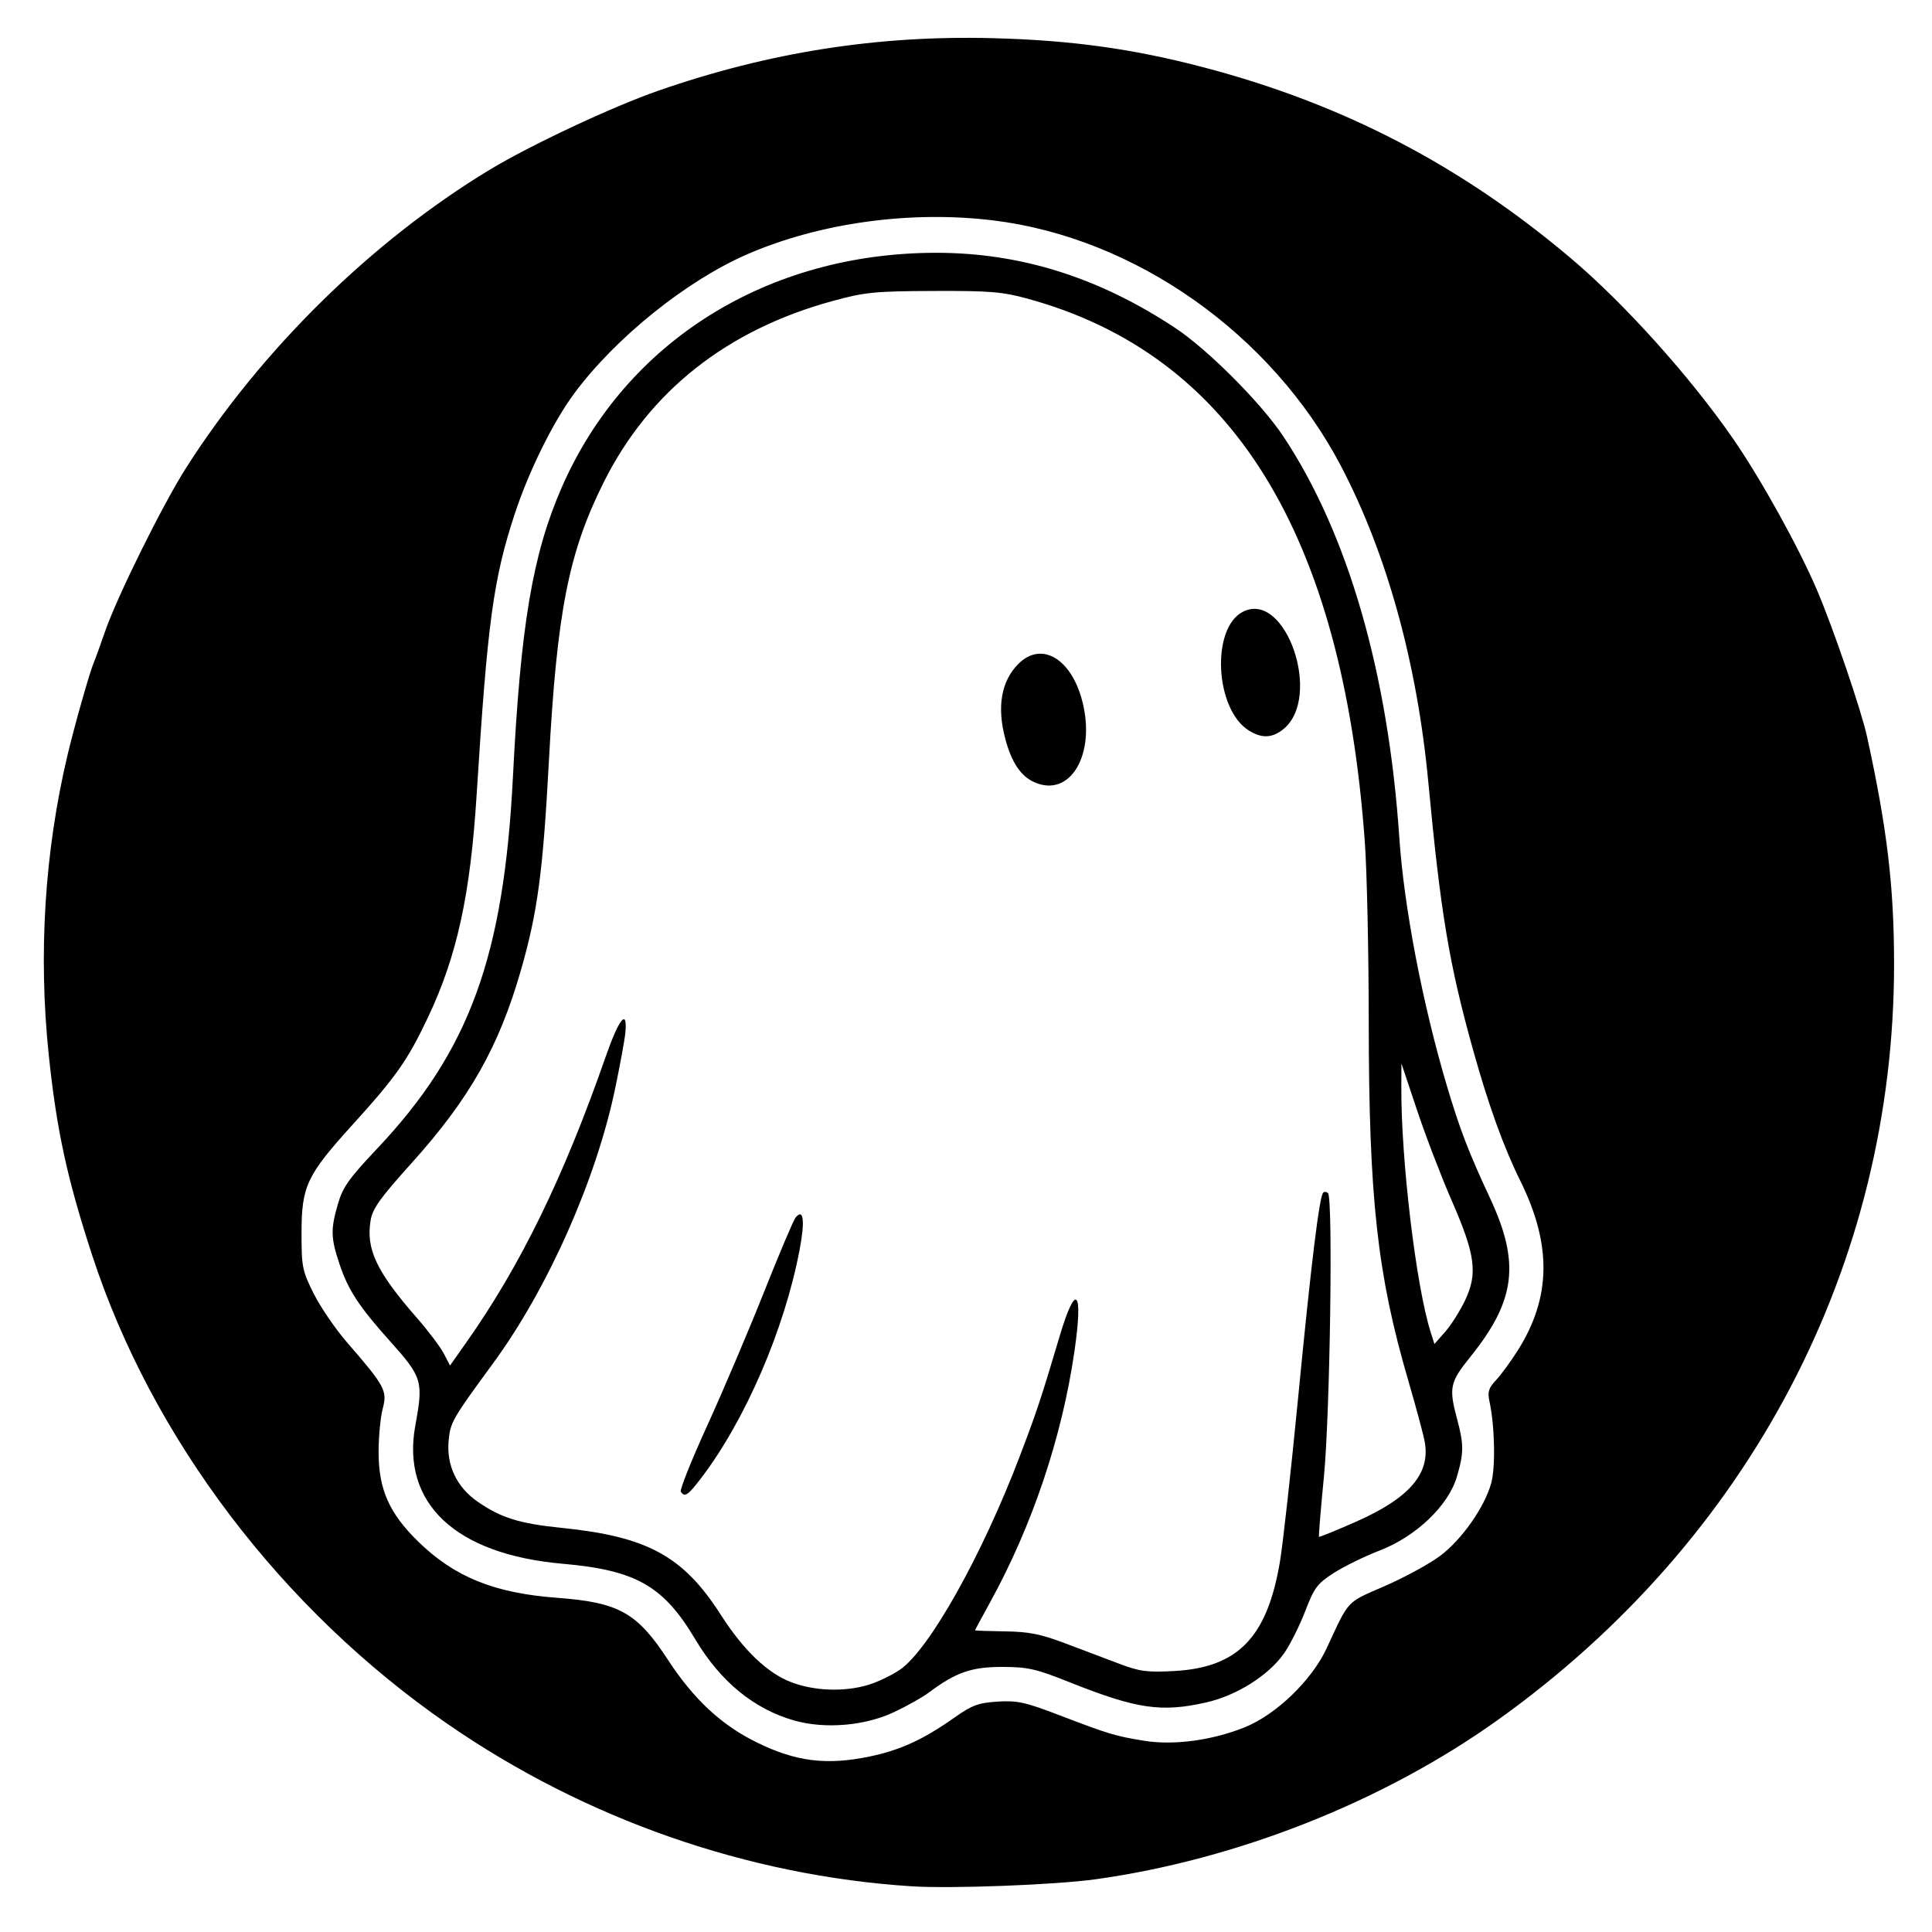
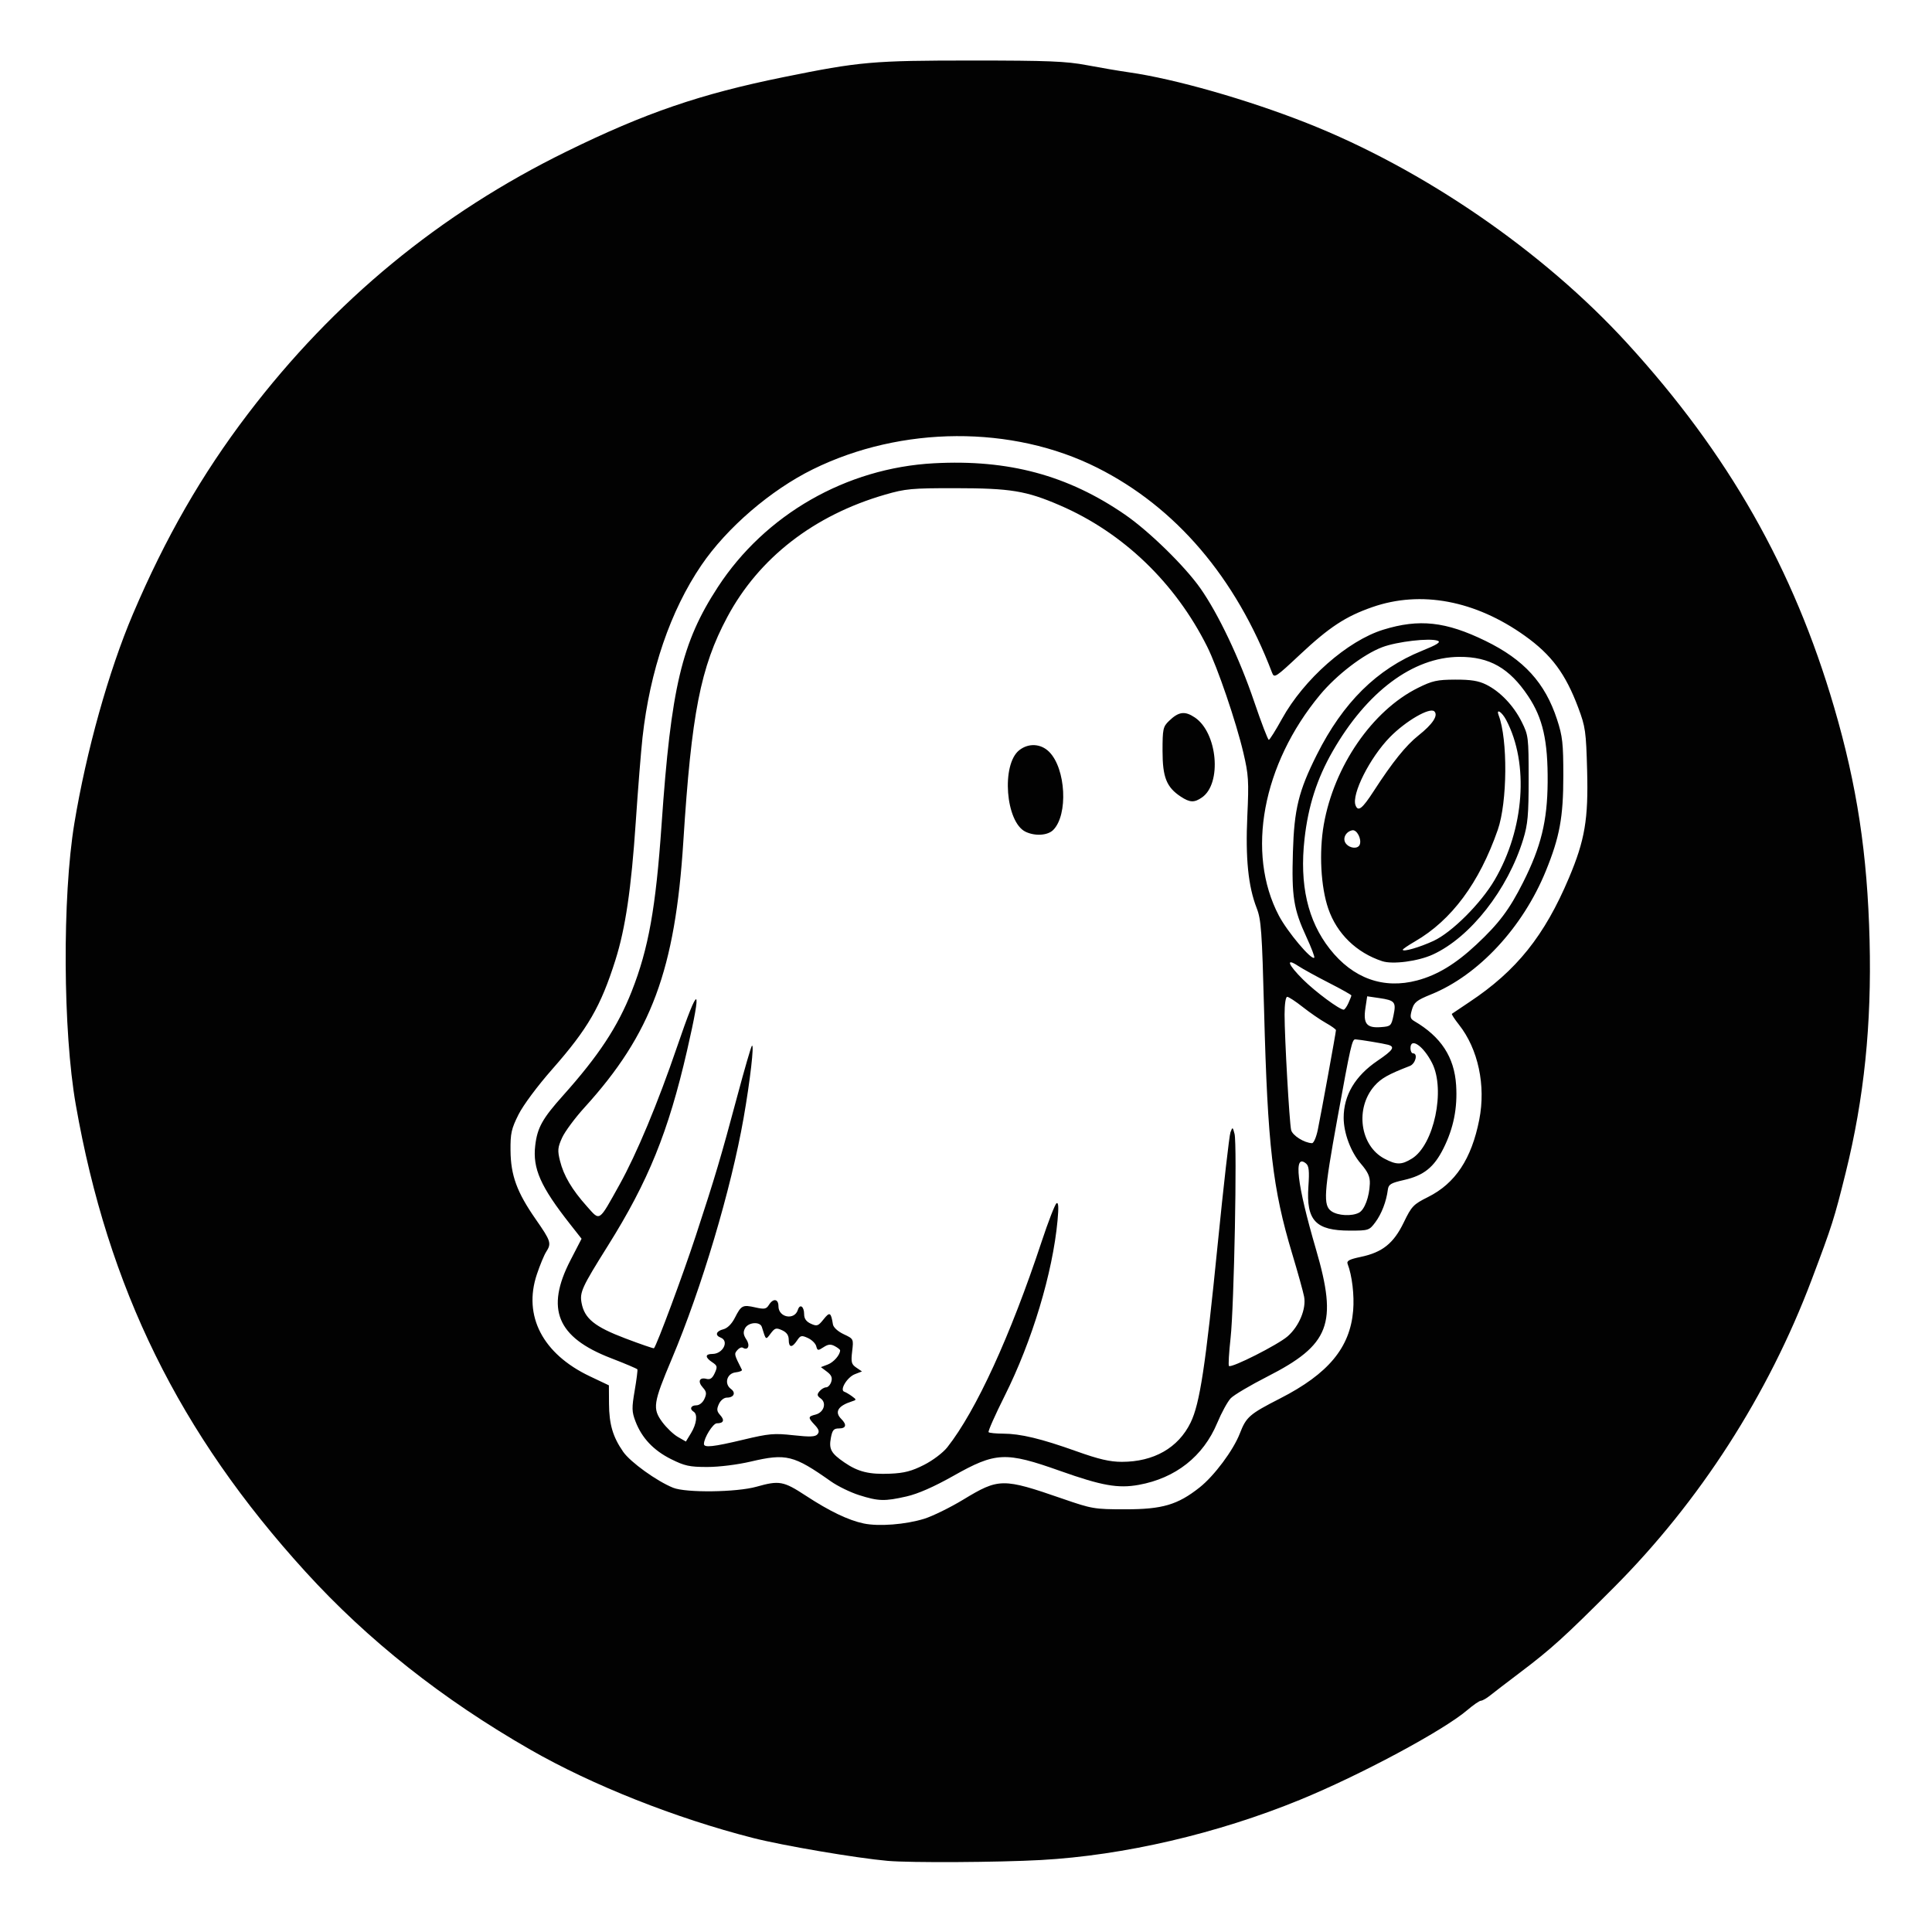
- <svg xmlns="http://www.w3.org/2000/svg" version="1.1" id="svg1" width="535" height="535" viewBox="0 0 535 535">
+ <svg xmlns="http://www.w3.org/2000/svg" version="1.1" id="svg1" width="752" height="752" viewBox="0 0 752 752">
  <defs id="defs1" />
  <g id="g1">
    <g id="g2">
-       <path style="fill:#010101" d="M 252.5,522.348 C 206.969,519.426 162.106,503.746 124,477.436 77.997,445.673 42.112,398.361 25.522,347.599 18.594,326.402 15.67,312.913 13.5,292.143 10.576,264.161 12.357,235.784 18.718,209 c 1.904,-8.019 6.103,-22.802 7.242,-25.5 0.464,-1.1 1.851,-4.925 3.082,-8.5 3.344,-9.715 15.996,-35.272 22.525,-45.5 C 72.51,96.689 102.938,66.805 135.5,47.067 146.771,40.235 169.56,29.546 182.315,25.11 212.939,14.458 243.087,9.729 275,10.571 c 21.787,0.575 38.781,2.936 58.5,8.127 38.502,10.136 71.093,27.106 101.58,52.891 14.778,12.499 32.961,32.737 44.843,49.91 7.675,11.093 18.172,30.038 23.271,42 4.496,10.546 12.213,33.161 13.821,40.5 5.563,25.392 7.486,41.585 7.483,63 -0.014,83.266 -39.916,159.38 -109.705,209.267 -31.598,22.587 -72.173,38.664 -111.384,44.132 -11.114,1.55 -39.934,2.653 -50.909,1.949 z m -11.767,-35.928 c 8.493,-1.754 14.908,-4.69 23.526,-10.766 4.941,-3.484 6.645,-4.116 12,-4.454 5.46,-0.344 7.618,0.134 17.241,3.82 13.539,5.186 15.389,5.743 23.364,7.028 8.175,1.318 18.73,-0.094 27.775,-3.715 8.678,-3.474 18.6,-13.018 22.698,-21.834 6.385,-13.737 5.304,-12.578 16.163,-17.314 5.5,-2.398 12.4,-6.165 15.333,-8.369 5.97,-4.487 12.229,-13.399 14.098,-20.074 1.23,-4.392 0.997,-15.858 -0.458,-22.56 -0.596,-2.745 -0.286,-3.779 1.796,-6 1.384,-1.476 4.086,-5.165 6.004,-8.199 9.272,-14.662 9.498,-29.257 0.727,-46.984 -4.602,-9.302 -8.777,-20.855 -13.011,-36 -6.694,-23.949 -9.024,-37.858 -12.478,-74.5 -3.104,-32.934 -11.494,-63.27 -24.189,-87.464 C 352.158,92.514 314.367,65.826 275.026,61.032 c -22.901,-2.79 -47.976,0.659 -68.061,9.363 -16.806,7.283 -36.484,23.096 -47.911,38.5 -5.918,7.978 -12.662,21.65 -16.582,33.62 -5.879,17.947 -7.501,29.94 -10.478,77.484 -1.741,27.8 -5.428,44.698 -13.458,61.678 -5.621,11.884 -8.854,16.491 -20.891,29.758 C 84.901,325.482 83.5,328.461 83.5,341.5 c 0,9.377 0.212,10.422 3.399,16.774 1.87,3.726 6.027,9.801 9.24,13.5 10.448,12.032 11.169,13.369 9.848,18.275 -0.63,2.338 -1.145,7.778 -1.145,12.089 0,10.266 2.93,16.893 10.921,24.703 10.091,9.863 21.073,14.316 38.507,15.614 17.125,1.275 22.156,4.092 30.709,17.194 7.099,10.875 14.719,17.976 24.445,22.782 10.88,5.376 19.365,6.457 31.309,3.99 z m -20.709,-9.959 C 208.877,473.334 199.509,465.672 192.563,454 c -8.847,-14.867 -16.422,-19.187 -36.779,-20.975 -29.664,-2.606 -44.715,-16.735 -40.778,-38.277 2.259,-12.362 1.965,-13.333 -7.113,-23.477 -8.466,-9.46 -11.441,-13.994 -13.825,-21.072 -2.485,-7.376 -2.551,-9.725 -0.475,-16.866 1.332,-4.583 3.099,-7.07 10.844,-15.264 25.552,-27.036 35.087,-53.168 37.608,-103.069 2.115,-41.869 5.441,-61.571 13.511,-80.037 17.651,-40.387 56.927,-64.974 103.768,-64.96 23.318,0.007 44.941,6.81 66.084,20.791 9.046,5.981 23.838,20.814 29.976,30.058 17.891,26.944 29.031,65.504 32.11,111.148 1.288,19.1 6.404,45.839 13.086,68.398 3.608,12.181 6.064,18.589 12.01,31.333 8.428,18.063 7.137,28.416 -5.495,44.085 -5.611,6.959 -5.928,8.48 -3.592,17.184 1.881,7.007 1.867,9.402 -0.094,16.005 -2.368,7.975 -11.326,16.503 -21.406,20.378 -4.125,1.586 -9.811,4.369 -12.636,6.184 -4.602,2.958 -5.428,4.062 -7.946,10.616 -1.546,4.024 -4.167,9.254 -5.826,11.624 -4.291,6.131 -13.082,11.688 -21.531,13.609 -12.501,2.843 -19.284,1.838 -38.018,-5.633 -9.204,-3.671 -11.419,-4.172 -18.5,-4.186 -8.496,-0.017 -12.887,1.513 -20.3,7.071 -1.791,1.343 -6.178,3.809 -9.751,5.48 -8.054,3.769 -18.993,4.689 -27.469,2.312 z m 20.414,-9.893 c 2.616,-0.787 6.592,-2.7 8.836,-4.25 8.089,-5.588 22.754,-31.777 33.217,-59.319 4.654,-12.249 5.752,-15.563 11.015,-33.223 4.438,-14.894 6.502,-12.629 4.026,4.42 -3.47,23.897 -11.713,48.388 -23.458,69.692 -2.24,4.064 -4.073,7.469 -4.073,7.568 0,0.099 3.712,0.231 8.25,0.293 6.672,0.092 9.876,0.728 16.75,3.323 4.675,1.765 11.425,4.316 15,5.669 5.608,2.122 7.683,2.396 15.12,1.992 17.703,-0.961 25.793,-9.325 29.319,-30.311 0.825,-4.908 3.09,-25.348 5.035,-45.423 3.579,-36.944 5.869,-55.677 6.939,-56.747 0.323,-0.323 0.924,-0.249 1.337,0.165 1.416,1.419 0.549,61.306 -1.137,78.5 -0.885,9.03 -1.498,16.522 -1.361,16.649 0.137,0.127 4.724,-1.744 10.195,-4.157 14.876,-6.562 20.715,-13.368 19.066,-22.225 -0.377,-2.027 -2.435,-9.674 -4.572,-16.994 -8.582,-29.391 -10.89,-50.424 -10.919,-99.503 -0.011,-19.147 -0.497,-41.422 -1.08,-49.5 C 371.766,147.618 341.097,98.192 284.566,82.709 277.57,80.793 274.111,80.51 258.5,80.572 c -16.247,0.065 -18.953,0.331 -27.783,2.735 -29.402,8.004 -50.905,24.996 -63.517,50.193 -9.755,19.489 -12.992,35.98 -15.216,77.5 -1.629,30.41 -3.117,41.544 -7.685,57.5 -6.101,21.309 -14.236,35.699 -30.221,53.459 -8.938,9.931 -10.931,12.727 -11.47,16.092 -1.27,7.944 1.704,14.165 12.883,26.949 3.126,3.575 6.458,7.993 7.404,9.819 l 1.719,3.319 4.443,-6.294 c 15.075,-21.355 27.023,-45.839 38.671,-79.247 3.701,-10.616 6.097,-13.521 5.44,-6.597 -0.182,1.925 -1.459,8.9 -2.837,15.5 -5.272,25.25 -18.674,55.405 -33.776,76 -11.261,15.356 -11.834,16.349 -12.312,21.318 -0.669,6.963 2.215,13.025 8.134,17.098 6.416,4.414 11.501,5.993 23.093,7.168 23.824,2.416 33.697,7.797 44.111,24.044 6.309,9.843 12.884,16.147 19.48,18.68 6.429,2.468 14.721,2.763 21.376,0.76 z m -51.91,-53.522 c -0.324,-0.525 2.963,-8.737 7.304,-18.25 4.342,-9.513 11.383,-26.071 15.648,-36.796 4.265,-10.725 8.222,-20.082 8.794,-20.792 2.228,-2.769 2.688,0.764 1.154,8.857 -4.17,21.994 -14.987,47.098 -27.226,63.186 -3.688,4.847 -4.634,5.48 -5.674,3.796 z M 286.452,216.617 c -3.788,-1.678 -6.324,-5.458 -8.077,-12.039 -2.366,-8.884 -1.119,-15.988 3.641,-20.749 6.358,-6.358 14.638,-1.507 17.695,10.366 3.794,14.737 -3.348,26.813 -13.26,22.422 z m 59.379,-14.325 c -9.381,-5.82 -10.533,-28.292 -1.684,-32.868 11.921,-6.165 22.2,23.865 11.145,32.561 -3.09,2.431 -5.892,2.521 -9.461,0.307 z m 59.849,157.84 c 3.575,-7.457 2.877,-12.681 -3.71,-27.738 C 399.11,325.852 394.814,314.65 392.425,307.5 l -4.345,-13 -0.031,6.5 c -0.097,20.178 4.077,55.107 8.107,67.836 l 1.056,3.336 2.948,-3.336 c 1.621,-1.835 4.106,-5.751 5.522,-8.704 z" id="path2" />
+       <path style="fill:#020202" d="m 345.5,724.312 c -12.127,-1.067 -40.759,-5.935 -52.407,-8.91 -30.187,-7.711 -62.592,-20.564 -86.692,-34.385 C 172.161,661.381 143.234,638.489 118.913,611.781 69.792,557.841 42.02,501.381 29.498,430 24.482,401.409 24.215,349.134 28.938,320.5 33.573,292.4 42.327,261.116 51.743,239 64.386,209.302 78.54,184.666 96.505,161.087 130.102,116.99 171.18,83.161 220.5,58.973 251.18,43.926 272.534,36.609 305,30.017 c 29.705,-6.031 34.598,-6.461 73.5,-6.458 29.499,0.003 36.493,0.286 44.5,1.802 5.225,0.989 12.65,2.249 16.5,2.8 17.785,2.542 45.968,10.579 69.069,19.697 C 554.023,65.796 600.566,97.762 633.266,133.5 c 39.478,43.146 64.831,87.733 80.651,141.838 8.897,30.429 12.94,57.015 13.788,90.662 0.827,32.827 -2.125,61.512 -9.313,90.5 -4.436,17.887 -5.243,20.428 -13.189,41.5 -16.948,44.945 -43.596,86.393 -77.185,120.053 -19.141,19.181 -24.216,23.777 -36.518,33.069 -4.95,3.739 -10.125,7.706 -11.5,8.816 -1.375,1.11 -2.982,2.028 -3.57,2.04 -0.589,0.012 -2.976,1.654 -5.305,3.647 -9.298,7.959 -41.636,25.299 -65.111,34.913 -32.25,13.208 -68.577,21.654 -100.831,23.443 -16.621,0.922 -50.81,1.111 -59.682,0.331 z m 14.24,-133.154 c 3.261,-1.015 10.097,-4.37 15.19,-7.455 13.874,-8.404 15.334,-8.419 38.571,-0.384 11.577,4.003 12.44,4.15 24.5,4.153 14.438,0.004 20.361,-1.738 28.924,-8.507 5.683,-4.492 13.111,-14.449 15.64,-20.966 2.528,-6.514 3.72,-7.552 15.735,-13.697 18.737,-9.584 27.185,-19.748 28.393,-34.162 0.499,-5.948 -0.413,-13.646 -2.153,-18.181 -0.46,-1.199 0.661,-1.798 5.108,-2.731 8.424,-1.767 12.802,-5.27 16.728,-13.388 3.072,-6.351 3.751,-7.063 9.448,-9.91 10.64,-5.317 16.94,-14.821 19.949,-30.096 2.623,-13.316 -0.421,-27.552 -7.914,-37.014 -1.704,-2.152 -2.932,-4.047 -2.728,-4.212 0.204,-0.164 3.296,-2.243 6.871,-4.619 18.273,-12.144 29.174,-25.75 38.688,-48.288 6.196,-14.678 7.582,-22.845 7.076,-41.702 -0.411,-15.328 -0.657,-17.071 -3.455,-24.535 -4.97,-13.256 -10.417,-20.587 -20.806,-28.001 -19.277,-13.756 -40.443,-17.737 -59.337,-11.159 -10.405,3.622 -16.754,7.789 -28.169,18.488 -9.536,8.938 -10.027,9.256 -10.873,7.034 -14.089,-37.019 -37.447,-64.401 -68.053,-79.779 -33.05,-16.606 -76.18,-16.369 -110.659,0.608 -16.46,8.105 -33.536,22.801 -43.44,37.385 -12.044,17.736 -19.987,40.979 -22.882,66.958 -0.582,5.225 -1.769,20.075 -2.638,33 -1.743,25.933 -4.014,41.347 -7.91,53.679 -5.705,18.059 -10.718,26.727 -24.541,42.436 -5.823,6.617 -11.348,14.041 -13.193,17.728 -2.772,5.539 -3.165,7.313 -3.099,14 0.094,9.678 2.494,16.218 9.802,26.718 5.939,8.532 6.212,9.386 4.064,12.724 -0.784,1.218 -2.407,5.14 -3.606,8.715 -5.426,16.173 2.258,30.982 20.596,39.691 l 7.436,3.531 0.044,7.139 c 0.049,8.033 1.485,12.908 5.51,18.716 2.794,4.031 13.064,11.43 19.446,14.009 5.007,2.023 24.72,1.776 32.46,-0.406 8.857,-2.497 10.488,-2.201 19.162,3.477 9.265,6.065 16.562,9.57 22.555,10.833 5.84,1.231 16.347,0.414 23.563,-1.832 z m -25.381,-9.217 c -3.378,-1.071 -8.328,-3.49 -11,-5.377 -14.422,-10.181 -17.356,-10.905 -31.098,-7.679 C 287.054,570.107 279.89,571 275.286,571 c -6.892,0 -8.796,-0.414 -14.112,-3.071 -6.821,-3.408 -11.359,-8.227 -13.822,-14.677 -1.443,-3.778 -1.478,-5.169 -0.308,-12.012 0.728,-4.257 1.199,-7.965 1.046,-8.24 -0.153,-0.275 -4.808,-2.248 -10.346,-4.385 -20.937,-8.079 -25.494,-19.129 -15.704,-38.081 l 4.326,-8.374 -4.433,-5.634 c -11.55,-14.678 -14.664,-21.706 -13.6,-30.692 0.817,-6.897 2.8,-10.456 10.822,-19.419 13.84,-15.464 21.306,-26.797 26.74,-40.588 6.526,-16.565 9.368,-32.435 11.607,-64.827 3.697,-53.467 7.826,-70.897 21.909,-92.49 18.437,-28.27 50.002,-46.358 84.089,-48.187 29.021,-1.558 52.094,4.642 74.383,19.985 9.363,6.445 23.311,20.079 29.355,28.692 6.982,9.95 15.212,27.276 20.871,43.937 2.814,8.284 5.403,15.05 5.754,15.033 0.35,-0.016 2.652,-3.68 5.115,-8.143 8.534,-15.463 25.535,-30.435 39.434,-34.728 13.983,-4.319 24.341,-3.185 39.791,4.356 14.986,7.314 23.179,16.308 27.849,30.57 2.141,6.537 2.448,9.293 2.448,21.975 0,16.066 -1.42,23.788 -6.806,37 -8.979,22.027 -26.225,40.581 -44.664,48.05 -5.638,2.284 -6.637,3.083 -7.465,5.969 -0.803,2.801 -0.662,3.504 0.884,4.407 10.44,6.097 15.623,14.021 16.325,24.958 0.571,8.899 -1,16.746 -4.924,24.599 -3.694,7.393 -7.669,10.569 -15.422,12.324 -5.075,1.149 -5.972,1.691 -6.234,3.767 -0.576,4.567 -2.442,9.426 -4.869,12.676 -2.361,3.162 -2.63,3.25 -9.926,3.25 -13.318,0 -17.031,-3.951 -16.126,-17.159 0.414,-6.035 0.211,-8.025 -0.913,-8.957 -4.99,-4.142 -3.601,7.849 3.872,33.419 8.485,29.034 5.401,37.098 -18.937,49.506 -6.616,3.373 -13.023,7.166 -14.238,8.428 -1.215,1.263 -3.586,5.593 -5.269,9.623 -5.43,13.007 -16.184,21.492 -30.538,24.095 -8.04,1.458 -14.366,0.338 -30.572,-5.411 -21.344,-7.572 -25.084,-7.396 -41.671,1.953 -7.541,4.25 -13.712,6.959 -18.162,7.971 -8.532,1.941 -10.919,1.873 -18.486,-0.526 z m 25.27,-11.739 c 3.485,-1.767 7.42,-4.746 9.121,-6.905 11.187,-14.198 24.546,-43.335 36.696,-80.037 2.593,-7.832 5.199,-14.54 5.792,-14.907 0.757,-0.468 0.874,1.536 0.392,6.724 -1.895,20.393 -9.887,46.899 -20.574,68.242 -3.744,7.477 -6.564,13.84 -6.265,14.138 0.299,0.299 2.831,0.553 5.626,0.564 6.826,0.028 14.792,1.941 28.583,6.865 8.701,3.106 12.993,4.107 17.635,4.11 12.445,0.009 21.997,-5.436 26.788,-15.271 3.601,-7.393 5.798,-21.862 10.558,-69.529 2.268,-22.718 4.502,-42.293 4.964,-43.5 0.808,-2.113 0.868,-2.088 1.582,0.659 1.052,4.046 -0.174,67.076 -1.546,79.481 -0.629,5.684 -0.913,10.566 -0.632,10.847 0.926,0.926 19.109,-8.267 22.854,-11.555 4.48,-3.933 7.288,-10.7 6.401,-15.425 -0.349,-1.861 -2.436,-9.371 -4.637,-16.689 -7.633,-25.375 -9.557,-42.002 -10.937,-94.513 -0.814,-30.969 -1.145,-35.576 -2.872,-40 -3.309,-8.475 -4.419,-19.392 -3.655,-35.936 0.627,-13.576 0.475,-16.003 -1.539,-24.564 -2.837,-12.061 -10.068,-33.264 -14.089,-41.308 -12.44,-24.889 -32.797,-44.414 -57.352,-55.005 -13.123,-5.661 -19.151,-6.649 -40.662,-6.669 -17.02,-0.016 -19.399,0.203 -27.4,2.522 -27.663,8.017 -49.094,24.649 -61.378,47.637 -10.427,19.513 -13.94,37.443 -17.107,87.324 -3.174,49.994 -12.441,74.948 -38.455,103.556 -3.723,4.094 -7.655,9.403 -8.737,11.797 -1.717,3.798 -1.821,4.946 -0.81,9 1.435,5.753 4.619,11.147 10.42,17.646 5.265,5.9 4.503,6.402 12.762,-8.425 6.642,-11.925 14.928,-31.774 22.366,-53.575 8.599,-25.205 9.912,-24.723 3.9,1.432 -7.276,31.653 -15.06,50.836 -30.84,76.002 -10.098,16.106 -10.994,18.057 -10.207,22.251 1.133,6.041 5.094,9.245 17.009,13.758 5.986,2.268 11.008,3.995 11.16,3.84 1.073,-1.097 11.274,-28.536 16.278,-43.783 7.512,-22.889 9.775,-30.506 16.183,-54.455 2.789,-10.425 5.338,-19.2 5.663,-19.5 0.98,-0.903 -0.683,13.58 -3.226,28.079 -4.874,27.8 -16.357,66.316 -27.986,93.875 -7.212,17.092 -7.54,19.267 -3.686,24.5 1.62,2.2 4.353,4.809 6.073,5.798 l 3.127,1.798 2.011,-3.298 c 2.168,-3.555 2.627,-7.303 1.018,-8.298 -1.698,-1.049 -1.105,-2.5 1.021,-2.5 1.185,0 2.492,-1.033 3.159,-2.496 0.935,-2.052 0.824,-2.842 -0.619,-4.437 -2.091,-2.311 -1.346,-4.085 1.412,-3.364 1.446,0.378 2.305,-0.218 3.225,-2.238 1.127,-2.475 1.029,-2.903 -0.972,-4.231 C 274.358,528.33 274.389,527 277.3,527 c 4.098,0 6.635,-5.044 3.2,-6.362 -2.309,-0.886 -1.781,-2.53 1.04,-3.238 1.595,-0.4 3.264,-2.056 4.486,-4.451 2.502,-4.903 3.028,-5.172 7.961,-4.064 3.558,0.799 4.276,0.667 5.305,-0.981 1.669,-2.672 3.709,-2.372 3.709,0.545 0,4.38 6.228,5.559 7.539,1.427 0.806,-2.539 2.461,-1.394 2.461,1.703 0,1.687 0.826,2.839 2.622,3.657 2.378,1.084 2.839,0.923 4.952,-1.728 2.395,-3.004 2.868,-2.745 3.631,1.989 0.189,1.171 1.924,2.753 4.19,3.82 3.859,1.817 3.866,1.832 3.294,6.667 -0.5,4.224 -0.292,5.038 1.619,6.335 l 2.193,1.488 -2.762,1.076 c -3.002,1.169 -6.03,6.185 -4.118,6.823 0.603,0.201 1.948,0.992 2.988,1.758 1.847,1.359 1.844,1.408 -0.108,2.036 -5.347,1.721 -6.76,4.096 -4.05,6.806 2.254,2.254 1.901,3.693 -0.905,3.693 -2.034,0 -2.572,0.627 -3.142,3.663 -0.822,4.384 0.046,5.978 5.194,9.529 5.364,3.7 9.7,4.771 17.903,4.418 5.458,-0.235 8.35,-0.986 13.129,-3.409 z m 39.546,-246.455 c -7.775,-3.741 -9.5,-26.199 -2.439,-31.753 3.616,-2.844 8.406,-2.578 11.63,0.646 6.524,6.524 7.454,24.541 1.569,30.426 -2.151,2.151 -7.06,2.461 -10.76,0.681 z m 60.43,-13.668 C 454.046,306.414 452.5,302.541 452.5,292.287 c 0,-8.54 0.189,-9.419 2.5,-11.659 3.776,-3.659 6.178,-3.982 10.081,-1.355 8.813,5.931 10.588,25.642 2.802,31.096 -3.011,2.109 -4.73,2.048 -8.278,-0.291 z M 289.392,560.362 c 9.881,-2.363 11.903,-2.542 19.381,-1.721 6.544,0.719 8.583,0.635 9.435,-0.391 0.811,-0.978 0.543,-1.887 -1.061,-3.594 -2.72,-2.896 -2.691,-3.303 0.287,-4.05 3.213,-0.806 4.422,-4.508 2.041,-6.249 -1.46,-1.068 -1.548,-1.564 -0.5,-2.826 0.699,-0.842 1.86,-1.531 2.581,-1.531 0.721,0 1.618,-0.971 1.995,-2.157 0.507,-1.596 0.072,-2.619 -1.671,-3.934 l -2.356,-1.777 2.678,-1.018 C 324.494,530.242 327,527.363 327,525.601 c 0,-0.292 -0.93,-1.028 -2.067,-1.637 -1.598,-0.855 -2.595,-0.76 -4.395,0.419 -2.15,1.409 -2.367,1.377 -2.833,-0.405 -0.278,-1.062 -1.74,-2.493 -3.249,-3.181 -2.463,-1.122 -2.895,-1.023 -4.222,0.976 -1.95,2.937 -3.234,2.82 -3.234,-0.295 0,-1.743 -0.8,-2.886 -2.593,-3.703 -2.3,-1.048 -2.801,-0.905 -4.438,1.265 -1.964,2.603 -1.791,2.731 -3.438,-2.541 -0.689,-2.206 -5.267,-1.863 -6.526,0.49 -0.809,1.512 -0.684,2.571 0.519,4.407 1.55,2.366 0.63,4.435 -1.411,3.173 -0.488,-0.301 -1.454,0.135 -2.147,0.971 -1.256,1.514 -1.241,1.576 1.811,7.637 0.188,0.373 -0.923,0.823 -2.468,1 -3.395,0.389 -4.532,4.455 -1.804,6.45 2.033,1.486 1.146,3.373 -1.586,3.373 -1.122,0 -2.449,1.069 -3.1,2.496 -0.926,2.032 -0.828,2.837 0.524,4.331 1.794,1.983 1.297,3.173 -1.325,3.173 -1.489,0 -5.019,5.651 -5.019,8.034 0,1.539 3.594,1.149 15.392,-1.672 z m 239.594,-88.354 c 2.148,-1.149 4.005,-6.127 4.197,-11.252 0.104,-2.776 -0.682,-4.521 -3.547,-7.867 C 525.736,448.331 523,440.982 523,435.062 c 0,-8.765 4.46,-16.263 13.208,-22.203 6.09,-4.136 6.921,-5.412 4.042,-6.207 -1.767,-0.488 -10.955,-2.01 -12.686,-2.102 -1.287,-0.068 -1.845,2.388 -7.029,30.924 -5.249,28.895 -5.558,33.697 -2.312,35.97 2.515,1.762 7.989,2.049 10.763,0.564 z m 20.598,-21.059 c 8.566,-5.294 13.104,-26.759 7.853,-37.144 C 554.038,407.083 549,403.617 549,408 c 0,1.1 0.45,2 1,2 2.004,0 0.972,4.054 -1.25,4.912 -8.361,3.23 -11.188,4.823 -13.757,7.749 -7.64,8.701 -5.653,23.298 3.855,28.321 4.705,2.486 6.669,2.479 10.736,-0.034 z M 512.935,439.75 C 514.275,433.216 520,401.794 520,400.972 c 0,-0.332 -1.786,-1.608 -3.969,-2.835 -2.183,-1.227 -6.22,-4.01 -8.971,-6.184 C 504.309,389.779 501.596,388 501.029,388 500.423,388 500,390.832 500,394.889 c 0,8.963 1.868,41.935 2.546,44.924 0.482,2.127 5.095,5.047 8.133,5.148 0.649,0.021 1.664,-2.323 2.256,-5.211 z m 29.467,-44.548 c 1.087,-5.179 0.551,-5.825 -5.576,-6.722 l -4.673,-0.684 -0.691,4.611 c -0.909,6.061 0.486,7.793 5.952,7.392 3.938,-0.289 4.119,-0.455 4.989,-4.597 z m -17.563,-4.749 C 525.478,389.052 526,387.707 526,387.463 c 0,-0.244 -3.938,-2.454 -8.75,-4.911 -4.812,-2.457 -10.213,-5.431 -12,-6.608 -4.962,-3.267 -3.931,-0.489 2,5.393 4.789,4.749 14.132,11.663 15.761,11.663 0.367,0 1.19,-1.146 1.829,-2.547 z m 26.81,-8.848 c 7.801,-2.077 14.908,-6.382 22.975,-13.915 8.819,-8.236 12.876,-13.636 18.216,-24.241 6.987,-13.879 9.435,-23.858 9.556,-38.949 0.129,-16.155 -1.865,-24.98 -7.579,-33.536 C 587.518,260.034 579.751,255.605 568,255.675 550,255.781 532.01,269.212 518.674,292.5 c -6.066,10.593 -9.48,21.242 -10.909,34.024 -1.992,17.823 1.231,31.872 9.824,42.82 9.02,11.493 20.893,15.767 34.06,12.261 z M 538,374.124 c -10.037,-3.303 -17.638,-10.703 -20.987,-20.433 -2.917,-8.474 -3.638,-21.92 -1.755,-32.701 3.974,-22.749 18.887,-44.408 36.655,-53.238 5.588,-2.777 7.454,-3.191 14.5,-3.219 6.079,-0.024 9.072,0.456 12.054,1.934 5.479,2.717 10.679,8.178 13.855,14.551 2.583,5.183 2.678,5.969 2.678,22.073 0,14.12 -0.324,17.757 -2.1,23.554 -6.006,19.607 -20.587,38.202 -35.204,44.894 -5.754,2.634 -15.615,3.928 -19.696,2.585 z m 20,-7.908 c 7.133,-3.316 18.391,-14.553 23.762,-23.716 11.595,-19.782 13.439,-45.302 4.498,-62.25 -1.671,-3.168 -4.007,-4.64 -2.937,-1.851 3.595,9.369 3.41,33.855 -0.337,44.601 -7.208,20.672 -17.971,35.175 -32.236,43.438 -2.612,1.513 -4.75,2.97 -4.75,3.236 0,0.954 6.6,-0.948 12,-3.458 z M 529.262,328.75 c 0.822,-2.162 -1.133,-5.922 -2.9,-5.574 -2.646,0.521 -3.974,3.382 -2.432,5.24 1.57,1.892 4.665,2.086 5.331,0.334 z m 5.417,-20.801 c 7.322,-11.3 12.561,-17.816 17.436,-21.684 5.528,-4.387 7.77,-7.78 6.187,-9.363 -1.73,-1.73 -11.135,3.716 -17.302,10.018 -7.806,7.978 -15.012,22.278 -13.375,26.543 1,2.606 2.606,1.351 7.054,-5.514 z m -26.164,56.79 c -5.018,-10.86 -5.79,-15.709 -5.272,-33.089 0.498,-16.719 2.236,-23.794 9.304,-37.878 10.207,-20.339 23.381,-33.362 40.918,-40.45 5.87,-2.373 7.492,-3.4 6.169,-3.908 -3.056,-1.173 -15.852,0.304 -21.633,2.497 -7.336,2.783 -17.745,10.761 -24.225,18.568 -22.404,26.994 -28.829,61.481 -16.003,85.904 3.314,6.31 12.703,17.477 13.785,16.394 0.252,-0.252 -1.117,-3.869 -3.043,-8.038 z" id="path2" />
    </g>
  </g>
</svg>
